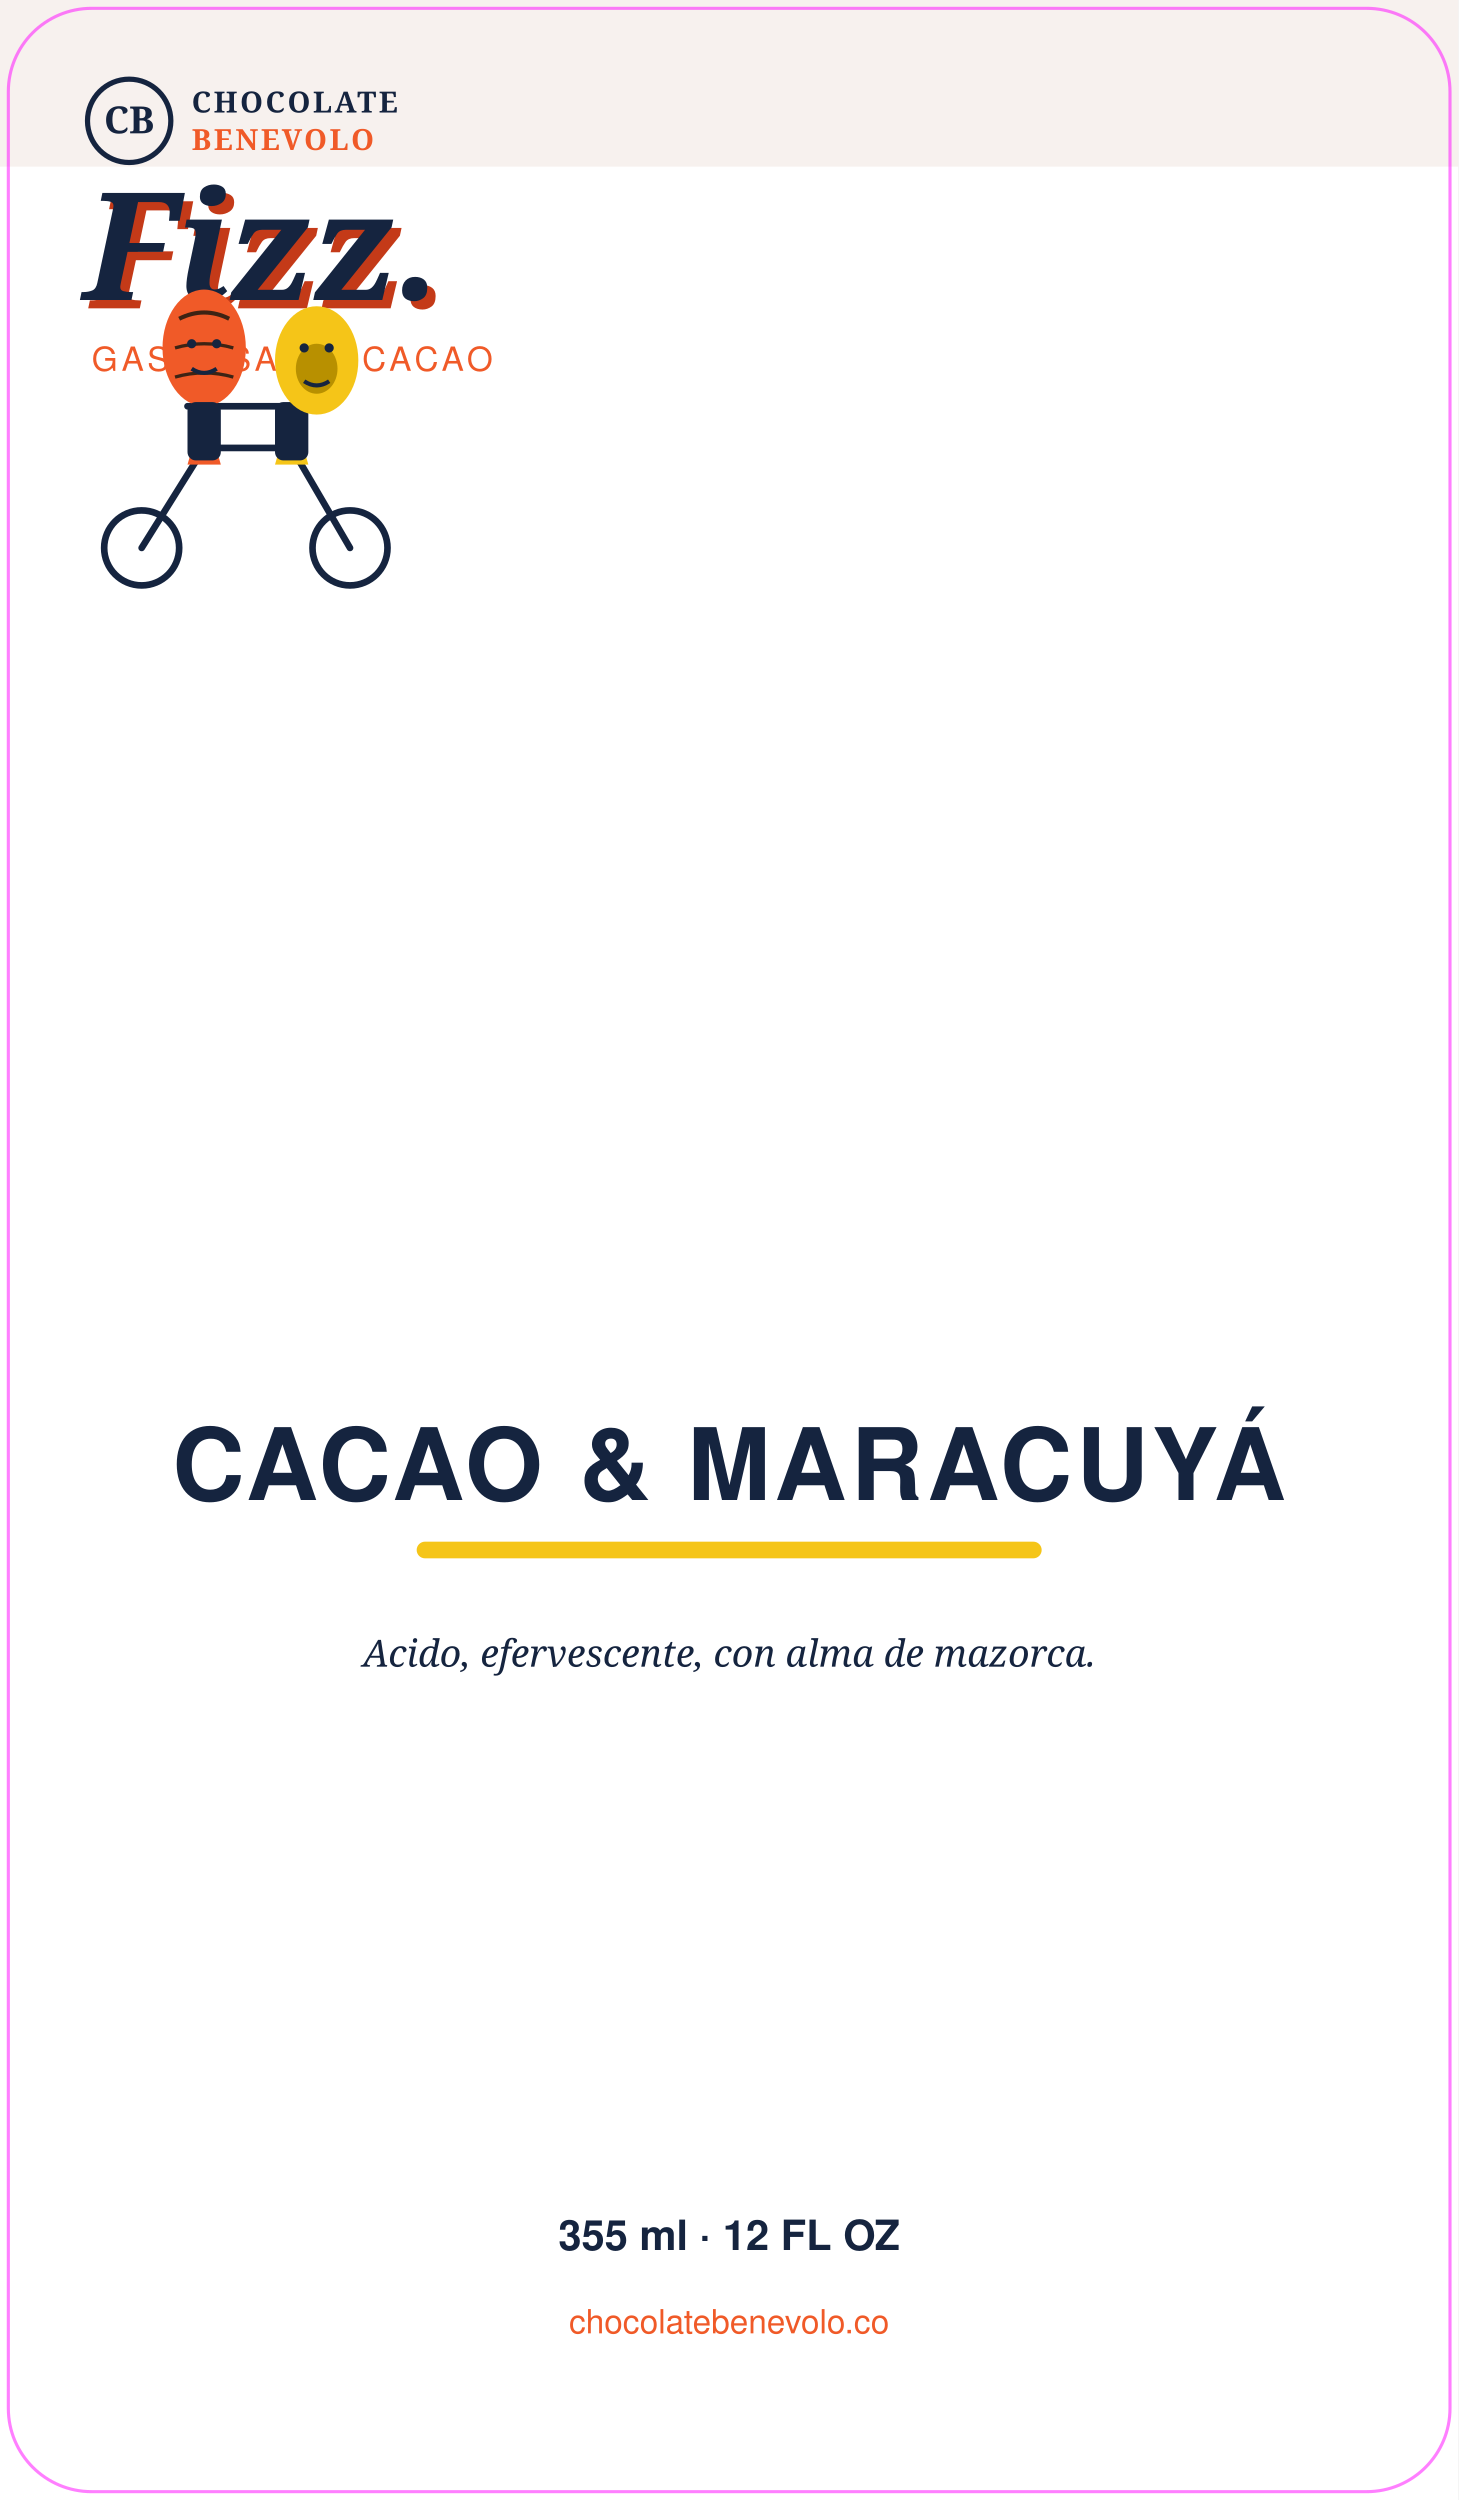
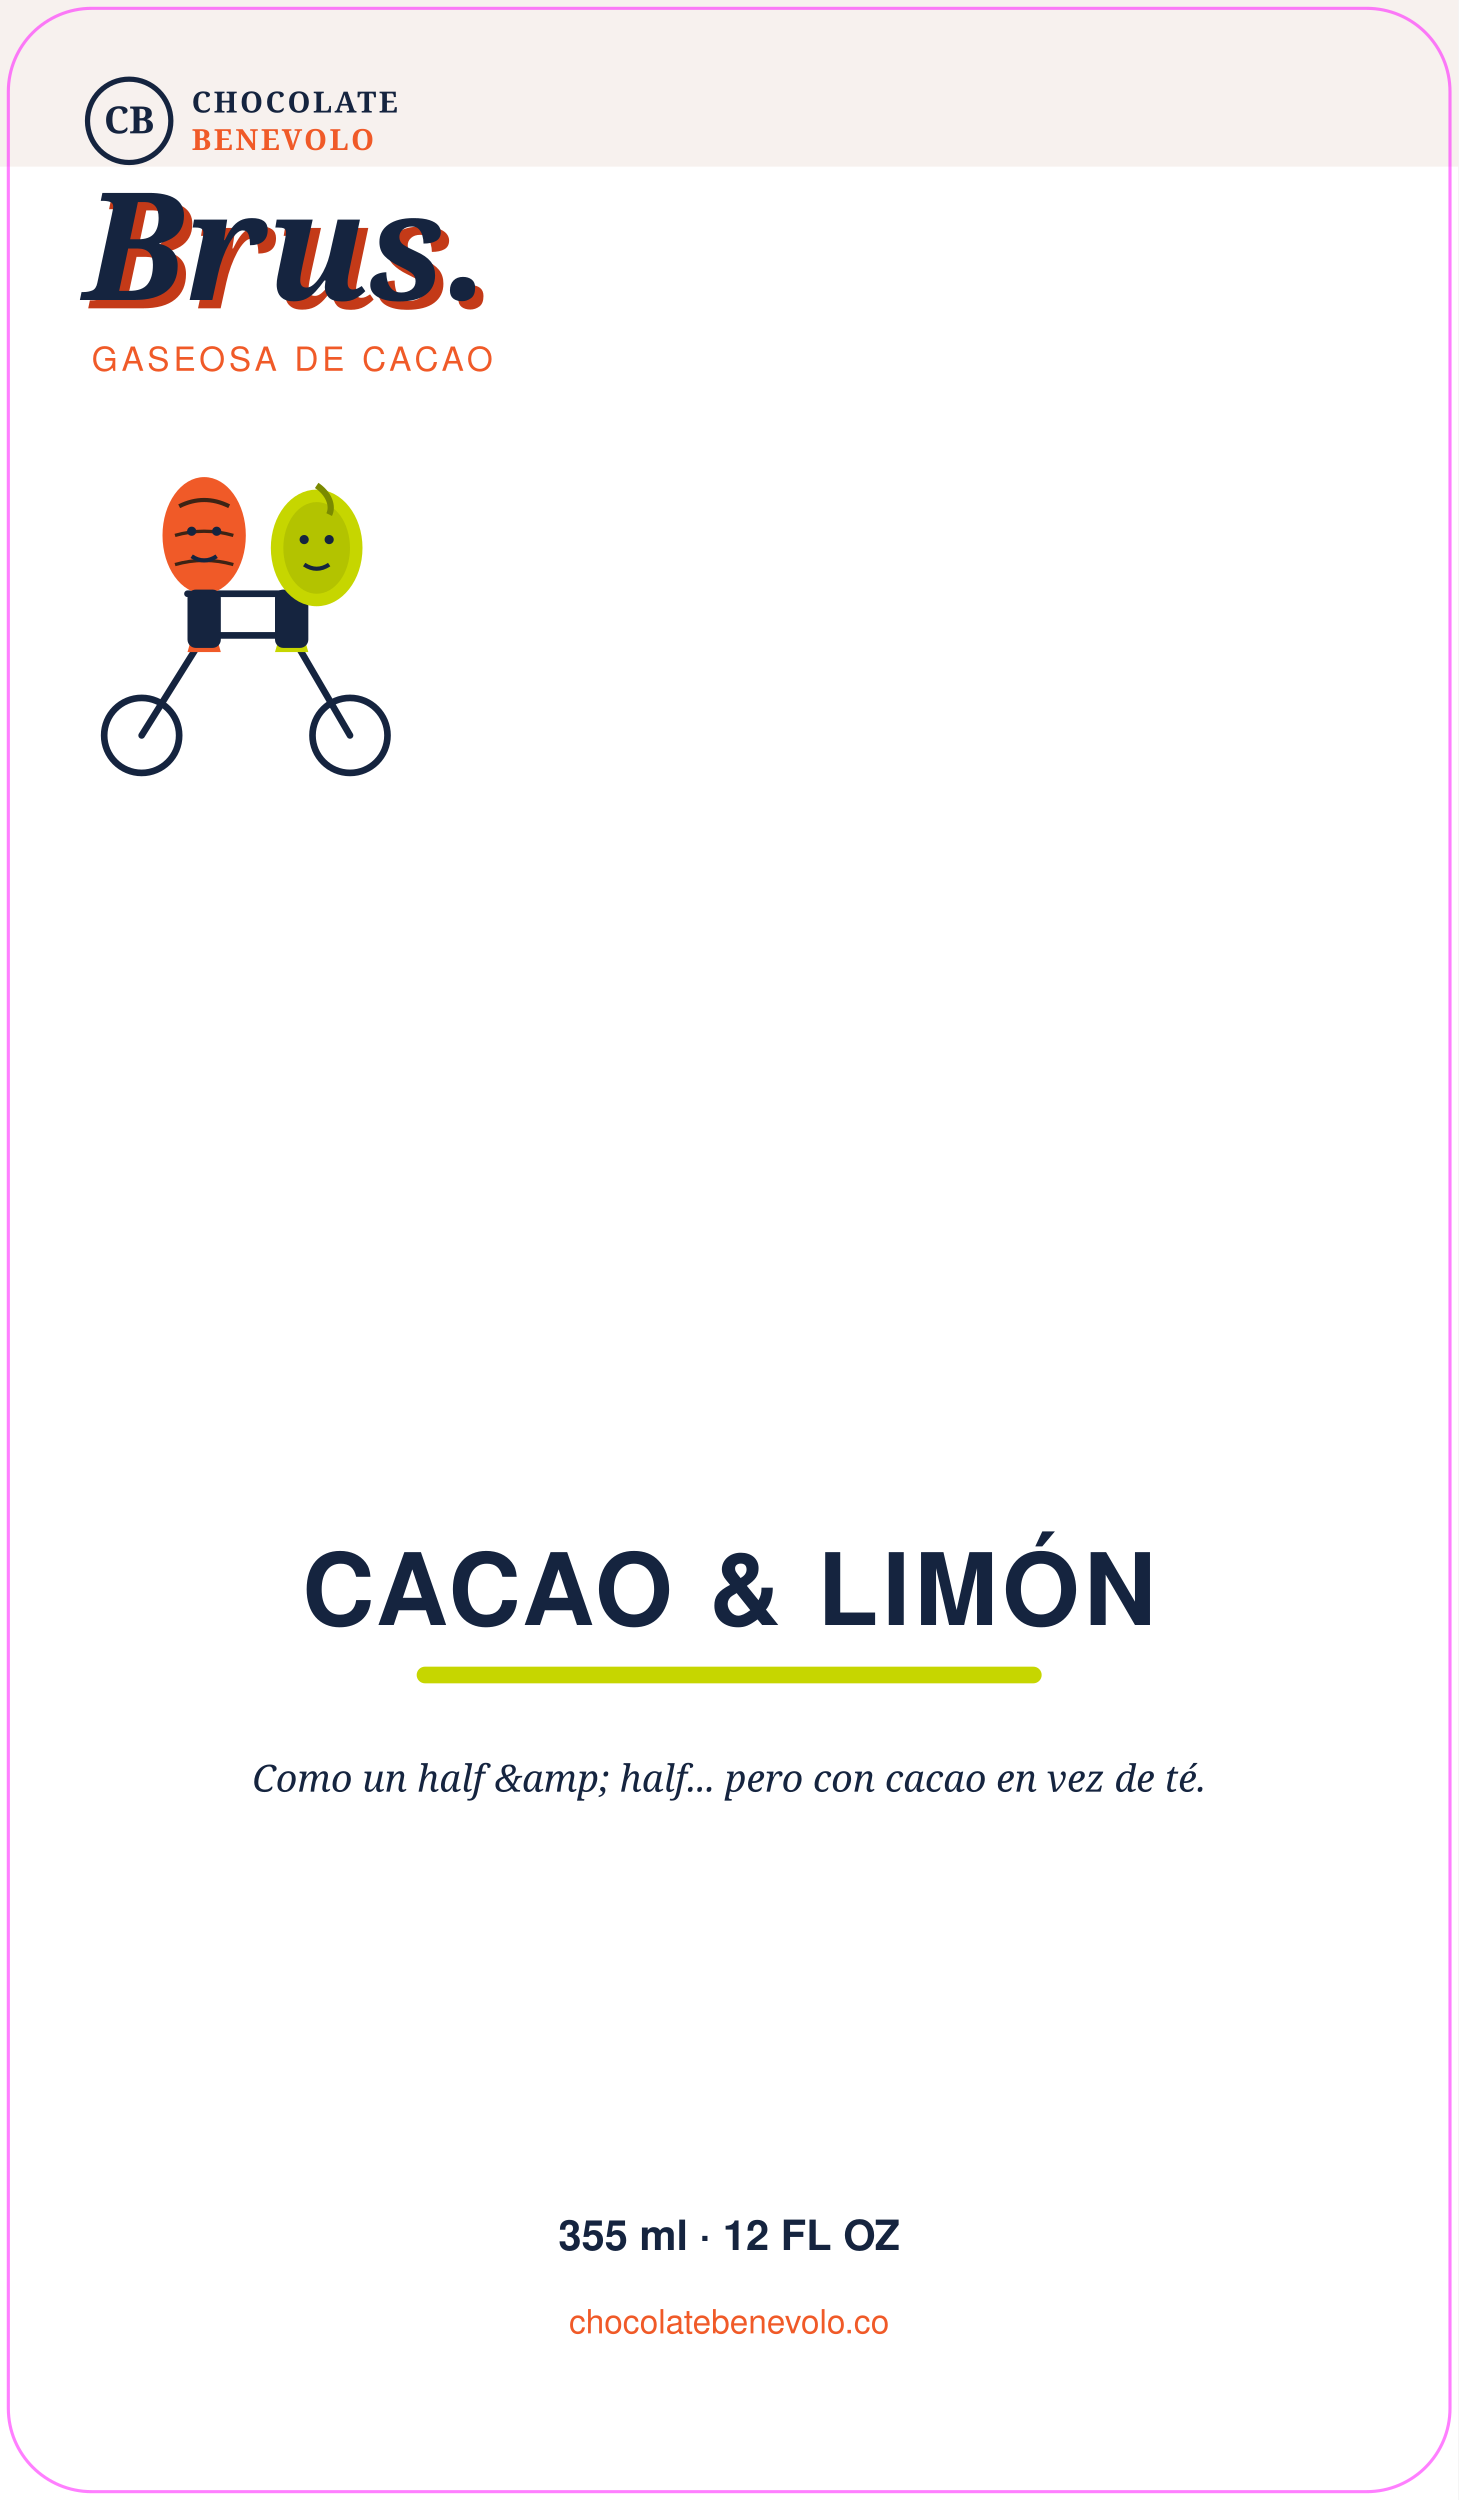
- <svg xmlns="http://www.w3.org/2000/svg" width="70mm" height="120mm" viewBox="0 0 700 1200" role="img" aria-label="Fizz. CACAO &amp; MARACUYÁ">
+ <svg xmlns="http://www.w3.org/2000/svg" width="70mm" height="120mm" viewBox="0 0 700 1200" role="img" aria-label="Brus. CACAO &amp; LIMÓN">
  <g id="ARTWORK">
    <rect width="700" height="1200" fill="#FFFFFF" />
    <rect width="700" height="80" fill="#F7F1EE" />
    <g id="LOCKUP_CB" transform="translate(40,36)">
      <circle cx="22" cy="22" r="20" fill="none" stroke="#15243F" stroke-width="2.5" />
      <text x="22" y="28" text-anchor="middle" font-family="Georgia, serif" font-size="18" font-weight="700" fill="#15243F">CB</text>
      <text x="52" y="18" font-family="Georgia, serif" font-size="14" font-weight="700" fill="#15243F" letter-spacing="1.2">CHOCOLATE</text>
      <text x="52" y="36" font-family="Georgia, serif" font-size="14" font-weight="700" fill="#F05A28" letter-spacing="1.2">BENEVOLO</text>
    </g>
    <g id="WORDMARK">
-       <text x="44" y="148" font-family="Bodoni Moda, Didot, Georgia, serif" font-size="72" font-style="italic" font-weight="900" fill="#C43A18">Fizz.</text>
-       <text x="40" y="144" font-family="Bodoni Moda, Didot, Georgia, serif" font-size="72" font-style="italic" font-weight="900" fill="#15243F">Fizz.</text>
+       <text x="44" y="148" font-family="Bodoni Moda, Didot, Georgia, serif" font-size="72" font-style="italic" font-weight="900" fill="#C43A18">Brus.</text>
+       <text x="40" y="144" font-family="Bodoni Moda, Didot, Georgia, serif" font-size="72" font-style="italic" font-weight="900" fill="#15243F">Brus.</text>
    </g>
    <text x="44" y="178" font-family="Outfit, Helvetica, Arial, sans-serif" font-size="16" fill="#F05A28" letter-spacing="2">GASEOSA DE CACAO</text>
-     <g id="DUO" transform="translate(20,95)">
+     <g id="DUO" transform="translate(20,185)">
      <g id="VEHICLE" fill="none" stroke="#15243F" stroke-width="3.2" stroke-linecap="round">
        <circle cx="48" cy="168" r="18" />
        <circle cx="148" cy="168" r="18" />
        <path d="M48 168 L78 120 L120 120 L148 168" />
        <path d="M78 120 L78 100" />
        <path d="M120 120 L120 100" />
        <path d="M70 100 H130" />
      </g>
      <g id="CACAO_RIDER">
        <path d="M78 100 L70 128 L86 128 Z" fill="#F05A28" />
        <ellipse cx="78" cy="72" rx="20" ry="28" fill="#F05A28" />
        <path d="M66 58 Q78 52 90 58" fill="none" stroke="#3D2314" stroke-width="2" />
        <path d="M64 72 Q78 68 92 72" fill="none" stroke="#3D2314" stroke-width="1.6" />
        <path d="M64 86 Q78 82 92 86" fill="none" stroke="#3D2314" stroke-width="1.6" />
        <circle cx="72" cy="70" r="2.2" fill="#15243F" />
        <circle cx="84" cy="70" r="2.2" fill="#15243F" />
        <path d="M72 82 Q78 86 84 82" fill="none" stroke="#15243F" stroke-width="2" />
        <rect x="70" y="98" width="16" height="28" rx="4" fill="#15243F" />
      </g>
      <g id="FLAVOR_RIDER">
-         <path d="M120 100 L112 128 L128 128 Z" fill="#F5C518" />
+         <path d="M120 100 L112 128 L128 128 Z" fill="#C6D600" />
        <rect x="112" y="98" width="16" height="28" rx="4" fill="#15243F" />
-         <ellipse cx="132" cy="78" rx="20" ry="26" fill="#F5C518" />
-         <ellipse cx="132" cy="82" rx="10" ry="12" fill="#B89000" />
-         <circle cx="126" cy="72" r="2.2" fill="#15243F" />
-         <circle cx="138" cy="72" r="2.2" fill="#15243F" />
-         <path d="M126 88 Q132 92 138 88" fill="none" stroke="#15243F" stroke-width="2" />
+         <ellipse cx="132" cy="78" rx="22" ry="28" fill="#C6D600" />
+         <ellipse cx="132" cy="78" rx="16" ry="22" fill="#7A8A00" opacity="0.25" />
+         <path d="M132 48 C138 52 140 58 138 62" fill="none" stroke="#7A8A00" stroke-width="3" />
+         <circle cx="126" cy="74" r="2.2" fill="#15243F" />
+         <circle cx="138" cy="74" r="2.2" fill="#15243F" />
+         <path d="M126 86 Q132 90 138 86" fill="none" stroke="#15243F" stroke-width="2" />
      </g>
    </g>
-     <text x="350" y="720" text-anchor="middle" font-family="Outfit, Helvetica, Arial, sans-serif" font-size="48" font-weight="800" fill="#15243F" letter-spacing="2">CACAO &amp; MARACUYÁ</text>
-     <rect x="200" y="740" width="300" height="8" rx="4" fill="#F5C518" />
-     <text x="350" y="800" text-anchor="middle" font-family="Georgia, serif" font-size="18" font-style="italic" fill="#15243F">Acido, efervescente, con alma de mazorca.</text>
+     <text x="350" y="780" text-anchor="middle" font-family="Outfit, Helvetica, Arial, sans-serif" font-size="48" font-weight="800" fill="#15243F" letter-spacing="2">CACAO &amp; LIMÓN</text>
+     <rect x="200" y="800" width="300" height="8" rx="4" fill="#C6D600" />
+     <text x="350" y="860" text-anchor="middle" font-family="Georgia, serif" font-size="18" font-style="italic" fill="#15243F">Como un half &amp;amp; half... pero con cacao en vez de té.</text>
    <text x="350" y="1080" text-anchor="middle" font-family="Outfit, Helvetica, Arial, sans-serif" font-size="20" font-weight="700" fill="#15243F">355 ml · 12 FL OZ</text>
    <text x="350" y="1120" text-anchor="middle" font-family="Outfit, Helvetica, Arial, sans-serif" font-size="16" fill="#F05A28">chocolatebenevolo.co</text>
  </g>
  <g id="DIELINE_CUT" fill="none" stroke="#FF00FF" stroke-width="1.5" opacity="0.5">
    <rect x="4" y="4" width="692" height="1192" rx="40" />
  </g>
</svg>
